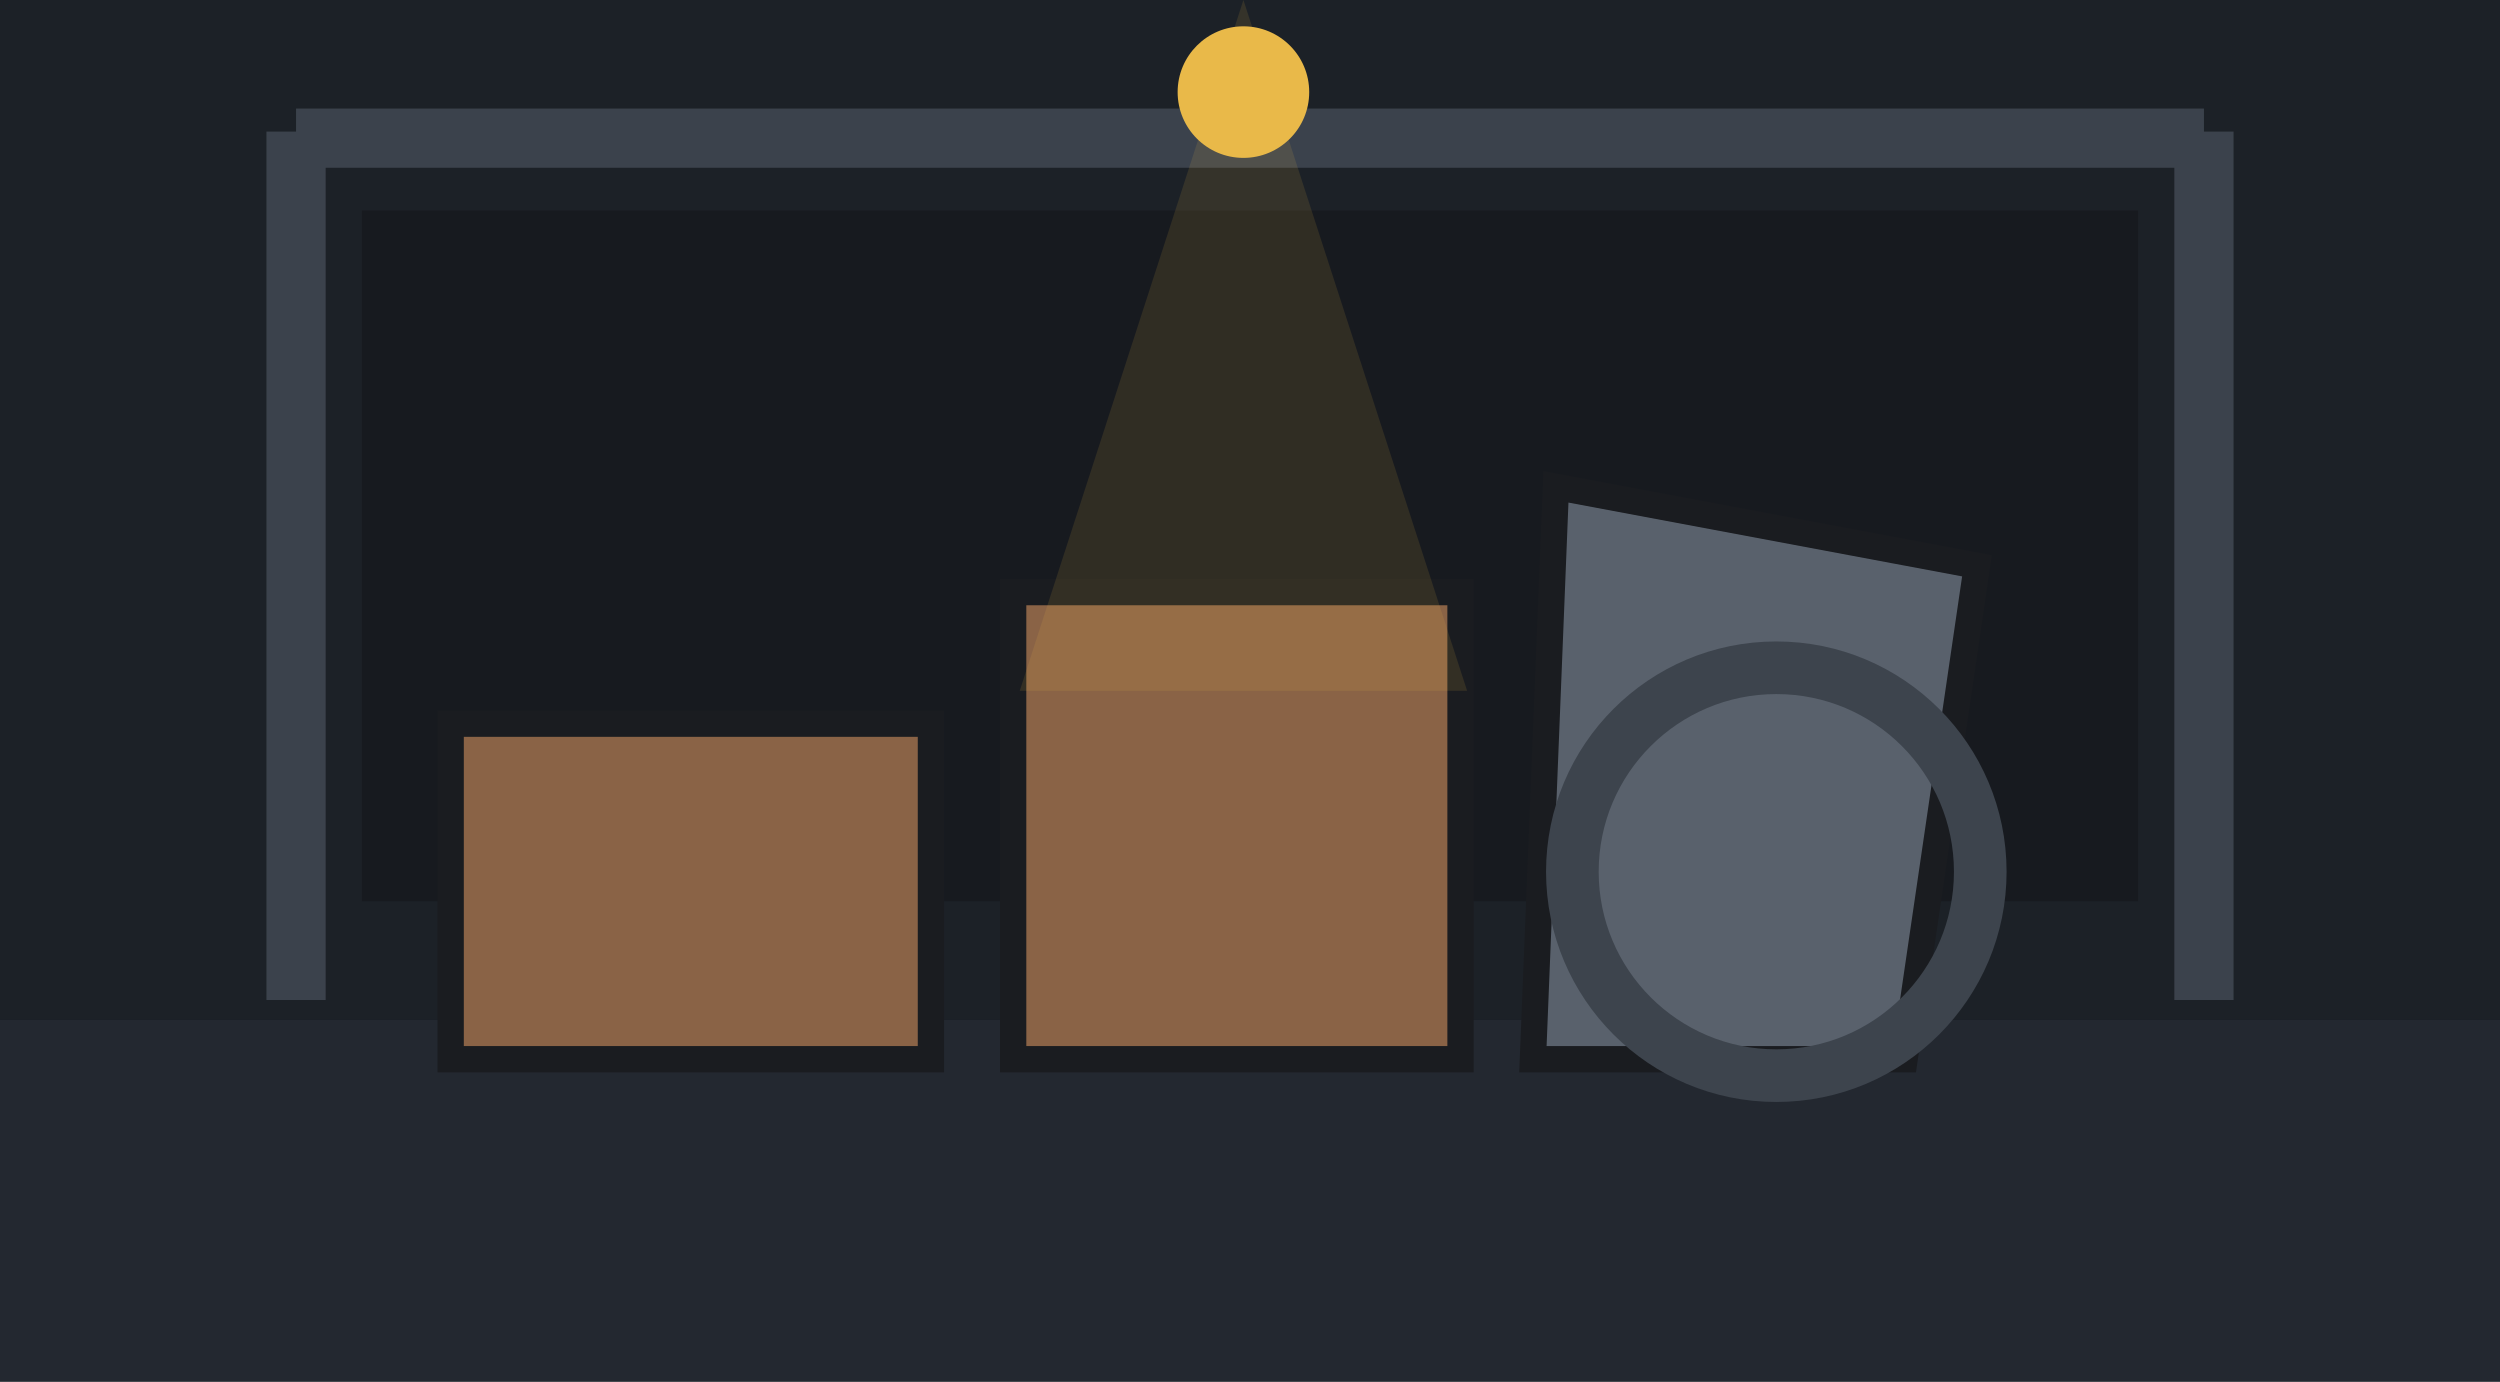
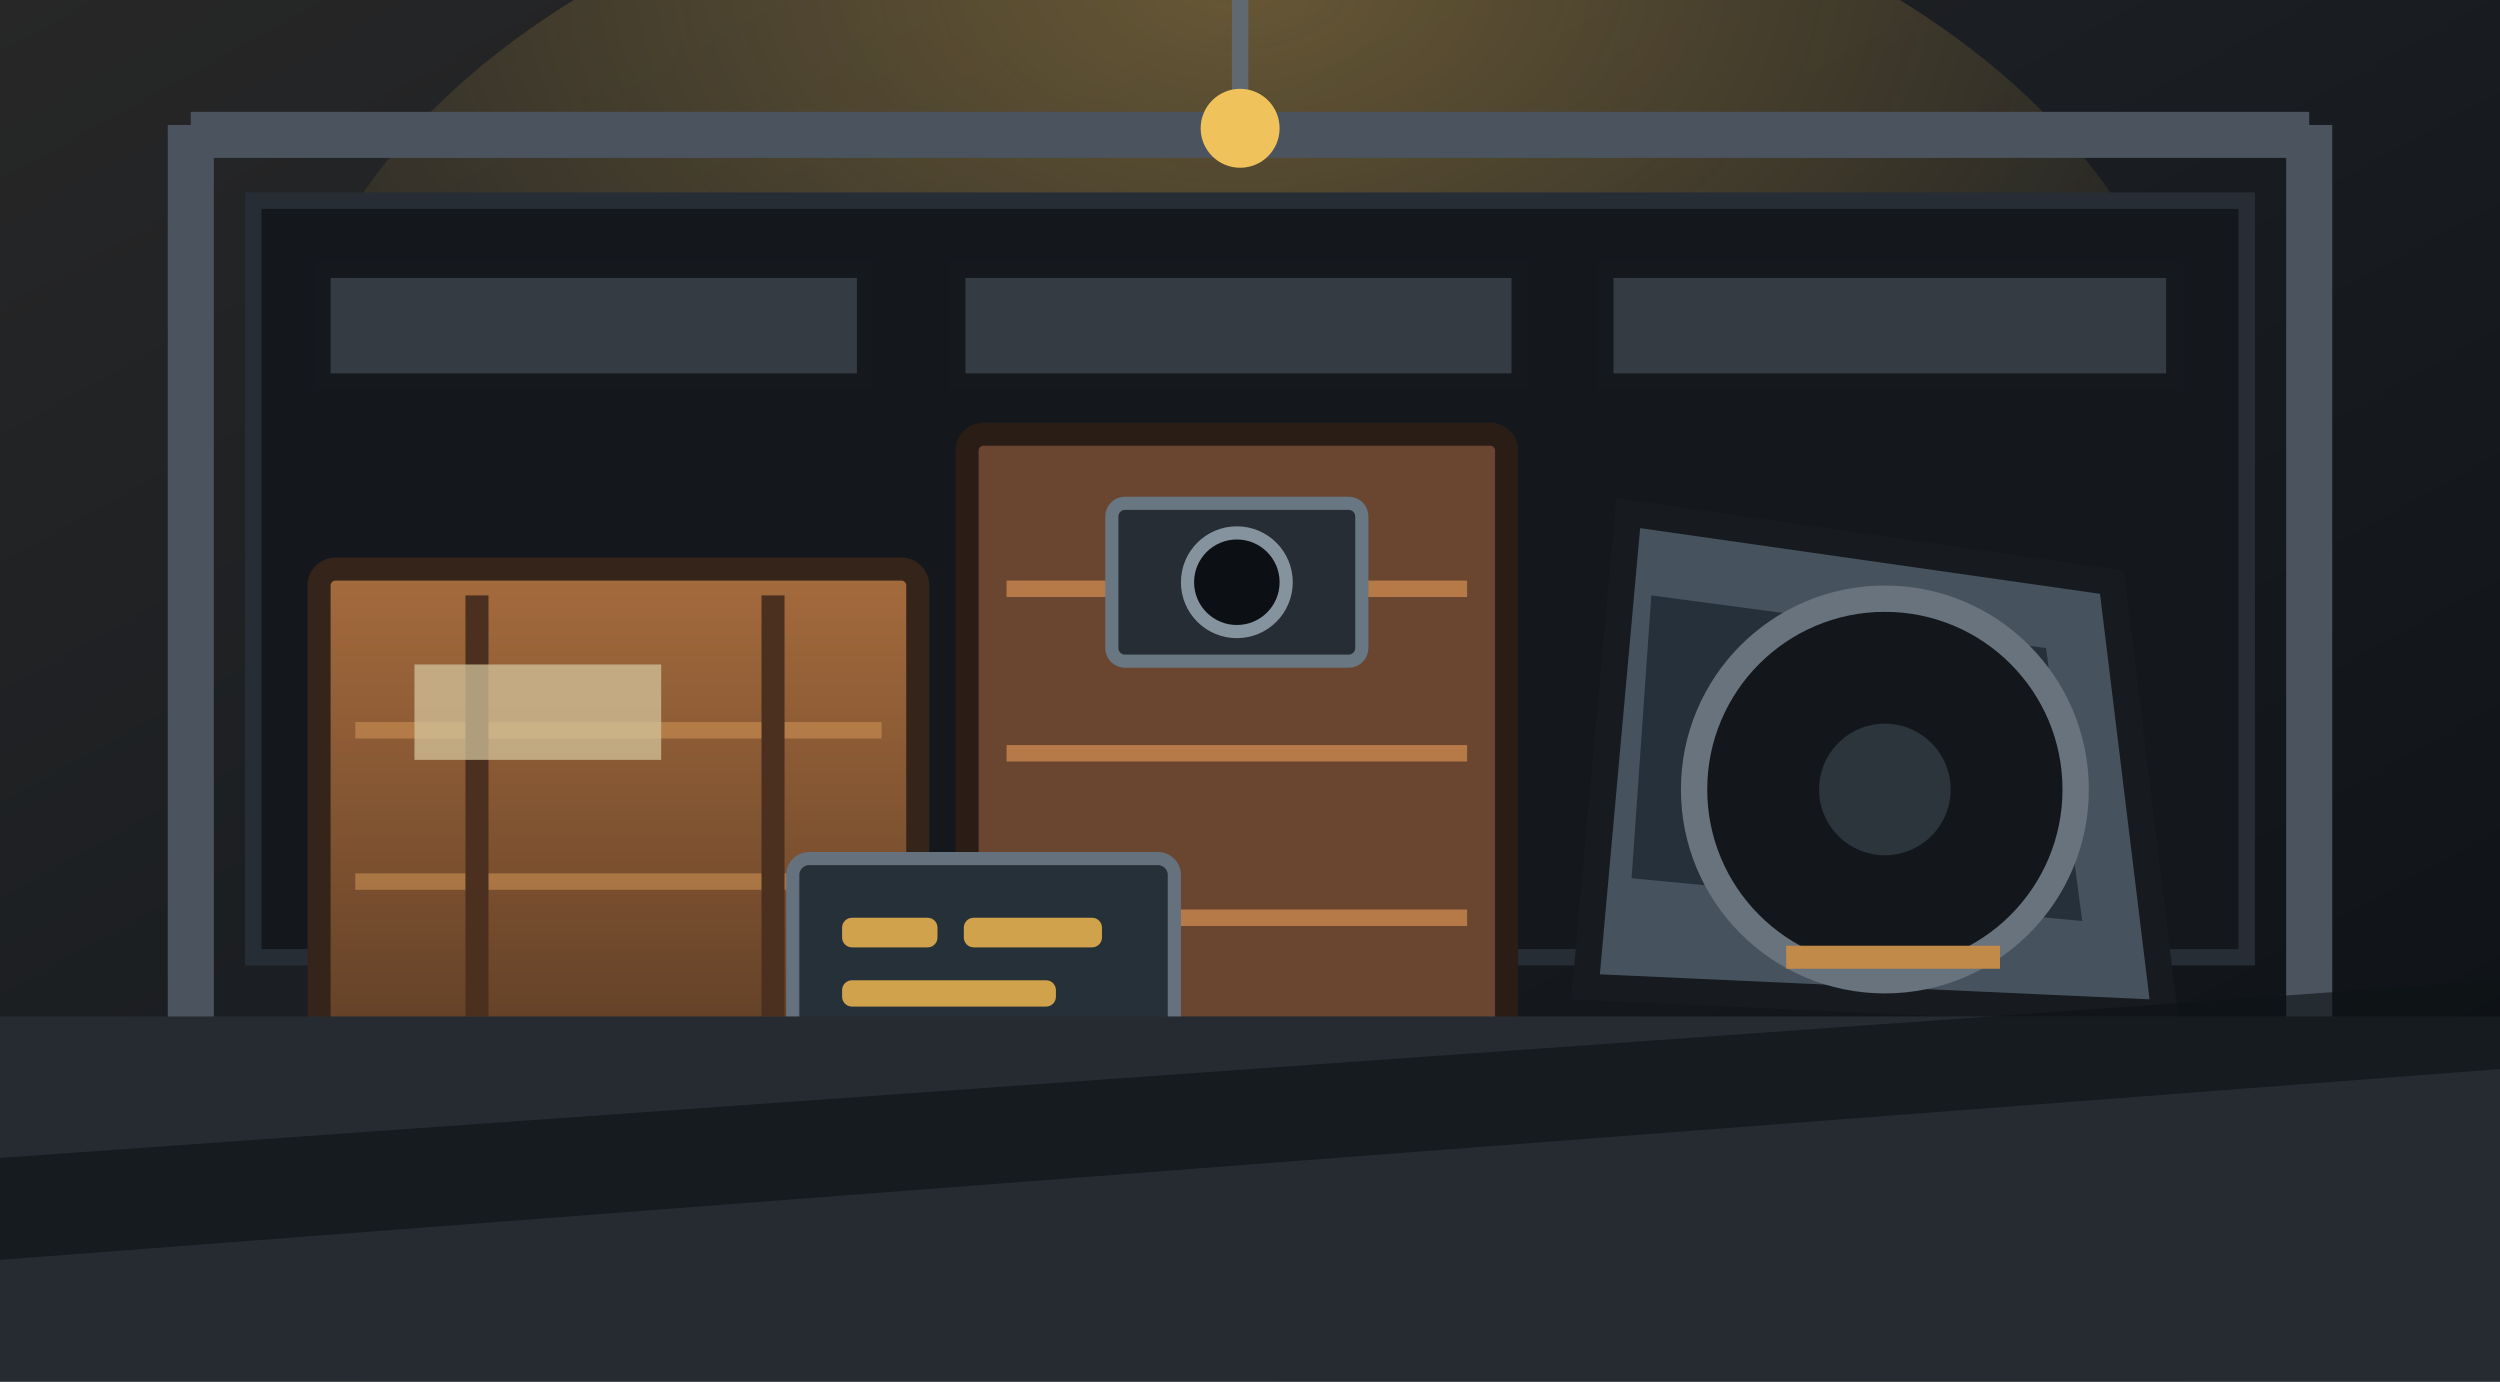
<svg xmlns="http://www.w3.org/2000/svg" viewBox="0 0 760 420">
-   <rect width="760" height="420" fill="#111419" />
-   <path fill="#1c2127" d="M0 0h760v310H0z" />
-   <path fill="#232830" d="M0 310h760v110H0z" />
-   <path d="M90 40v264M670 40v264M90 42h580" stroke="#3b424c" stroke-width="18" />
-   <path d="M110 64h540v210H110z" fill="#171a1f" />
-   <path fill="#8a6346" stroke="#1a1c20" stroke-width="8" d="M137 220h146v102H137zM308 180h136v142H308z" />
-   <path fill="#59616c" stroke="#1a1c20" stroke-width="8" d="m473 148 128 24-22 150H466z" />
-   <circle cx="540" cy="265" r="62" fill="none" stroke="#3d444d" stroke-width="16" />
-   <path d="M378 0 310 210h136z" fill="#e9b949" fill-opacity=".12" />
-   <circle cx="378" cy="28" r="20" fill="#e9b949" />
+   <defs>
+     <linearGradient id="garageBg" x1="0" y1="0" x2="1" y2="1">
+       <stop stop-color="#272727" />
+       <stop offset=".55" stop-color="#171b20" />
+       <stop offset="1" stop-color="#0d1014" />
+     </linearGradient>
+     <linearGradient id="box" x1="0" y1="0" x2="0" y2="1">
+       <stop stop-color="#a56b3d" />
+       <stop offset="1" stop-color="#624027" />
+     </linearGradient>
+     <radialGradient id="lamp" cx="50%" cy="12%" r="64%">
+       <stop stop-color="#f1c057" stop-opacity=".34" />
+       <stop offset="1" stop-color="#f1c057" stop-opacity="0" />
+     </radialGradient>
+   </defs>
+   <rect width="760" height="420" fill="url(#garageBg)" />
+   <ellipse cx="376" cy="133" rx="290" ry="185" fill="url(#lamp)" />
+   <path d="M58 38v275M702 38v275M58 41h644" fill="none" stroke="#4a535e" stroke-width="14" />
+   <rect x="77" y="61" width="606" height="230" fill="#14181d" stroke="#272d34" stroke-width="5" />
+   <g fill="#343b43" stroke="#15191e" stroke-width="5">
+     <rect x="98" y="82" width="165" height="34" />
+     <rect x="291" y="82" width="171" height="34" />
+     <rect x="488" y="82" width="173" height="34" />
+   </g>
+   <g transform="translate(188 245)">
+     <rect x="-91" y="-72" width="182" height="144" rx="5" fill="url(#box)" stroke="#342419" stroke-width="7" />
+     <path d="M-80-23h160M-80 23h160" stroke="#d29555" stroke-width="5" opacity=".55" />
+     <path d="M-43-64v128M47-64v128" stroke="#4b3020" stroke-width="7" />
+     <path d="M-62-43h75v29h-75z" fill="#d4c39d" opacity=".74" />
+   </g>
+   <g transform="translate(376 226)">
+     <rect x="-82" y="-94" width="164" height="188" rx="5" fill="#6a4630" stroke="#2a1d16" stroke-width="7" />
+     <path d="M-70-47h140M-70 3h140M-70 53h140" stroke="#b57a47" stroke-width="5" />
+     <rect x="-38" y="-73" width="76" height="48" rx="4" fill="#262d34" stroke="#697783" stroke-width="4" />
+     <circle cx="0" cy="-49" r="15" fill="#0c1014" stroke="#85939f" stroke-width="4" />
+   </g>
+   <g transform="translate(568 238)">
+     <path d="M-86 62-73-82 74-61 90 70z" fill="#46535e" stroke="#171b20" stroke-width="8" />
+     <path d="M-66-57 54-41 65 42-72 29z" fill="#25303a" />
+     <circle cx="5" cy="2" r="58" fill="#13171c" stroke="#69737d" stroke-width="8" />
+     <circle cx="5" cy="2" r="20" fill="#2c343c" />
+     <path d="M-25 53h65" stroke="#c18a49" stroke-width="7" />
+   </g>
+   <g transform="translate(299 290)">
+     <rect x="-58" y="-29" width="116" height="58" rx="5" fill="#263039" stroke="#65727e" stroke-width="4" />
+     <g fill="#d0a24c">
+       <rect x="-43" y="-11" width="29" height="9" rx="3" />
+       <rect x="-6" y="-11" width="42" height="9" rx="3" />
+       <rect x="-43" y="8" width="65" height="8" rx="3" />
+     </g>
+   </g>
+   <rect y="309" width="760" height="111" fill="#262b31" />
+   <path d="M0 352 760 298v27L0 383z" fill="#0d1115" opacity=".62" />
+   <line x1="377" y1="0" x2="377" y2="32" stroke="#616970" stroke-width="5" />
+   <circle cx="377" cy="39" r="12" fill="#efc25b" />
</svg>
